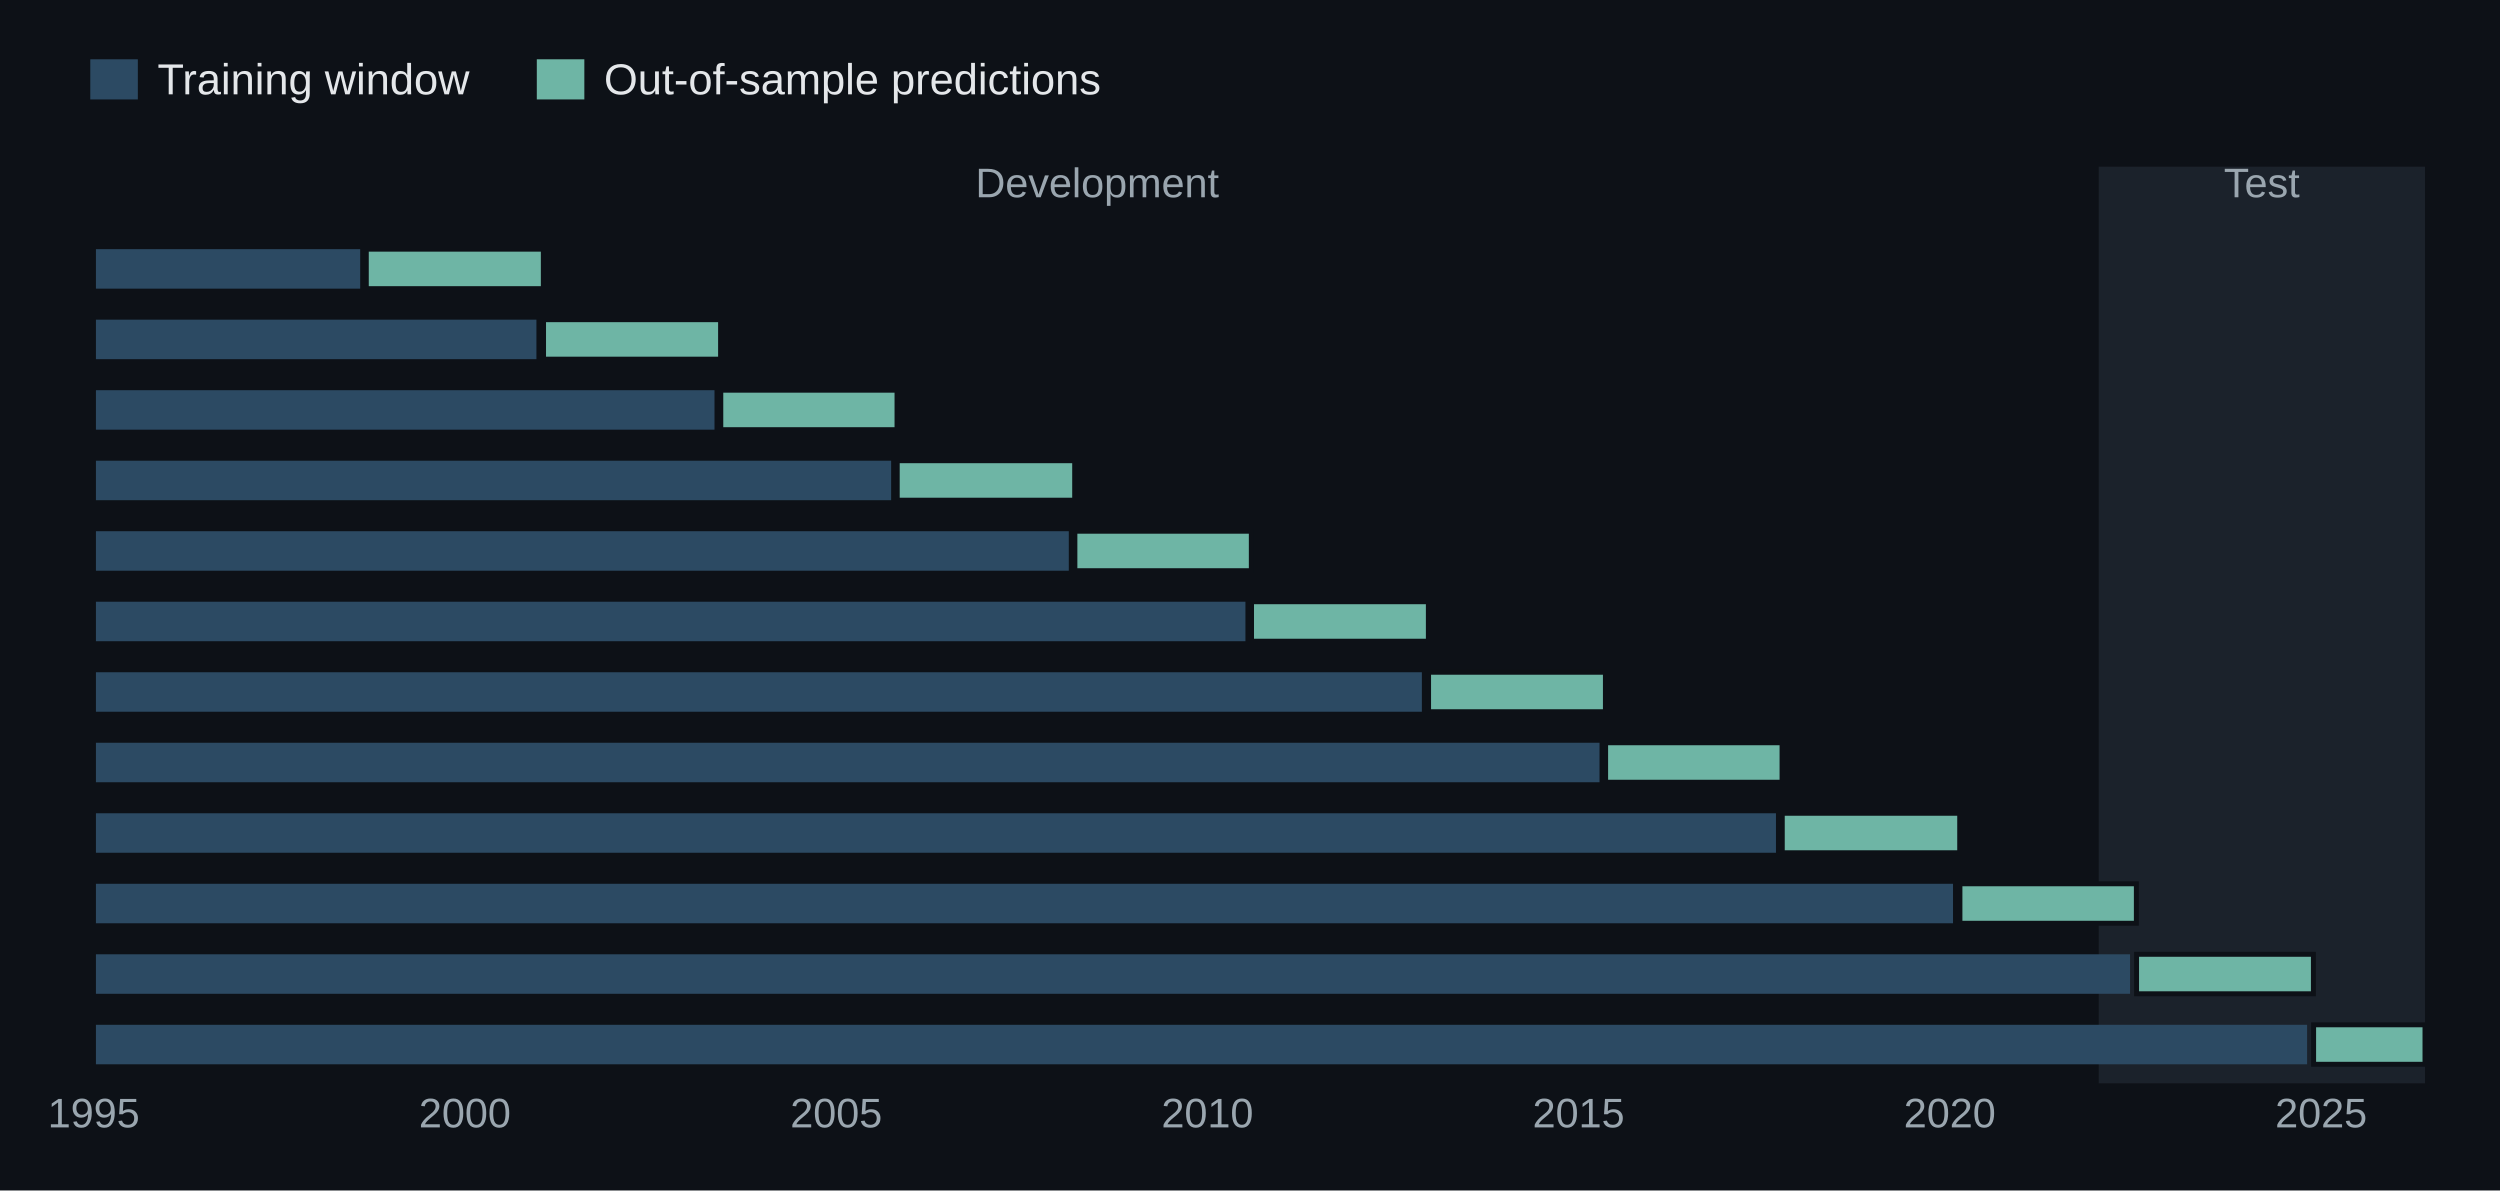
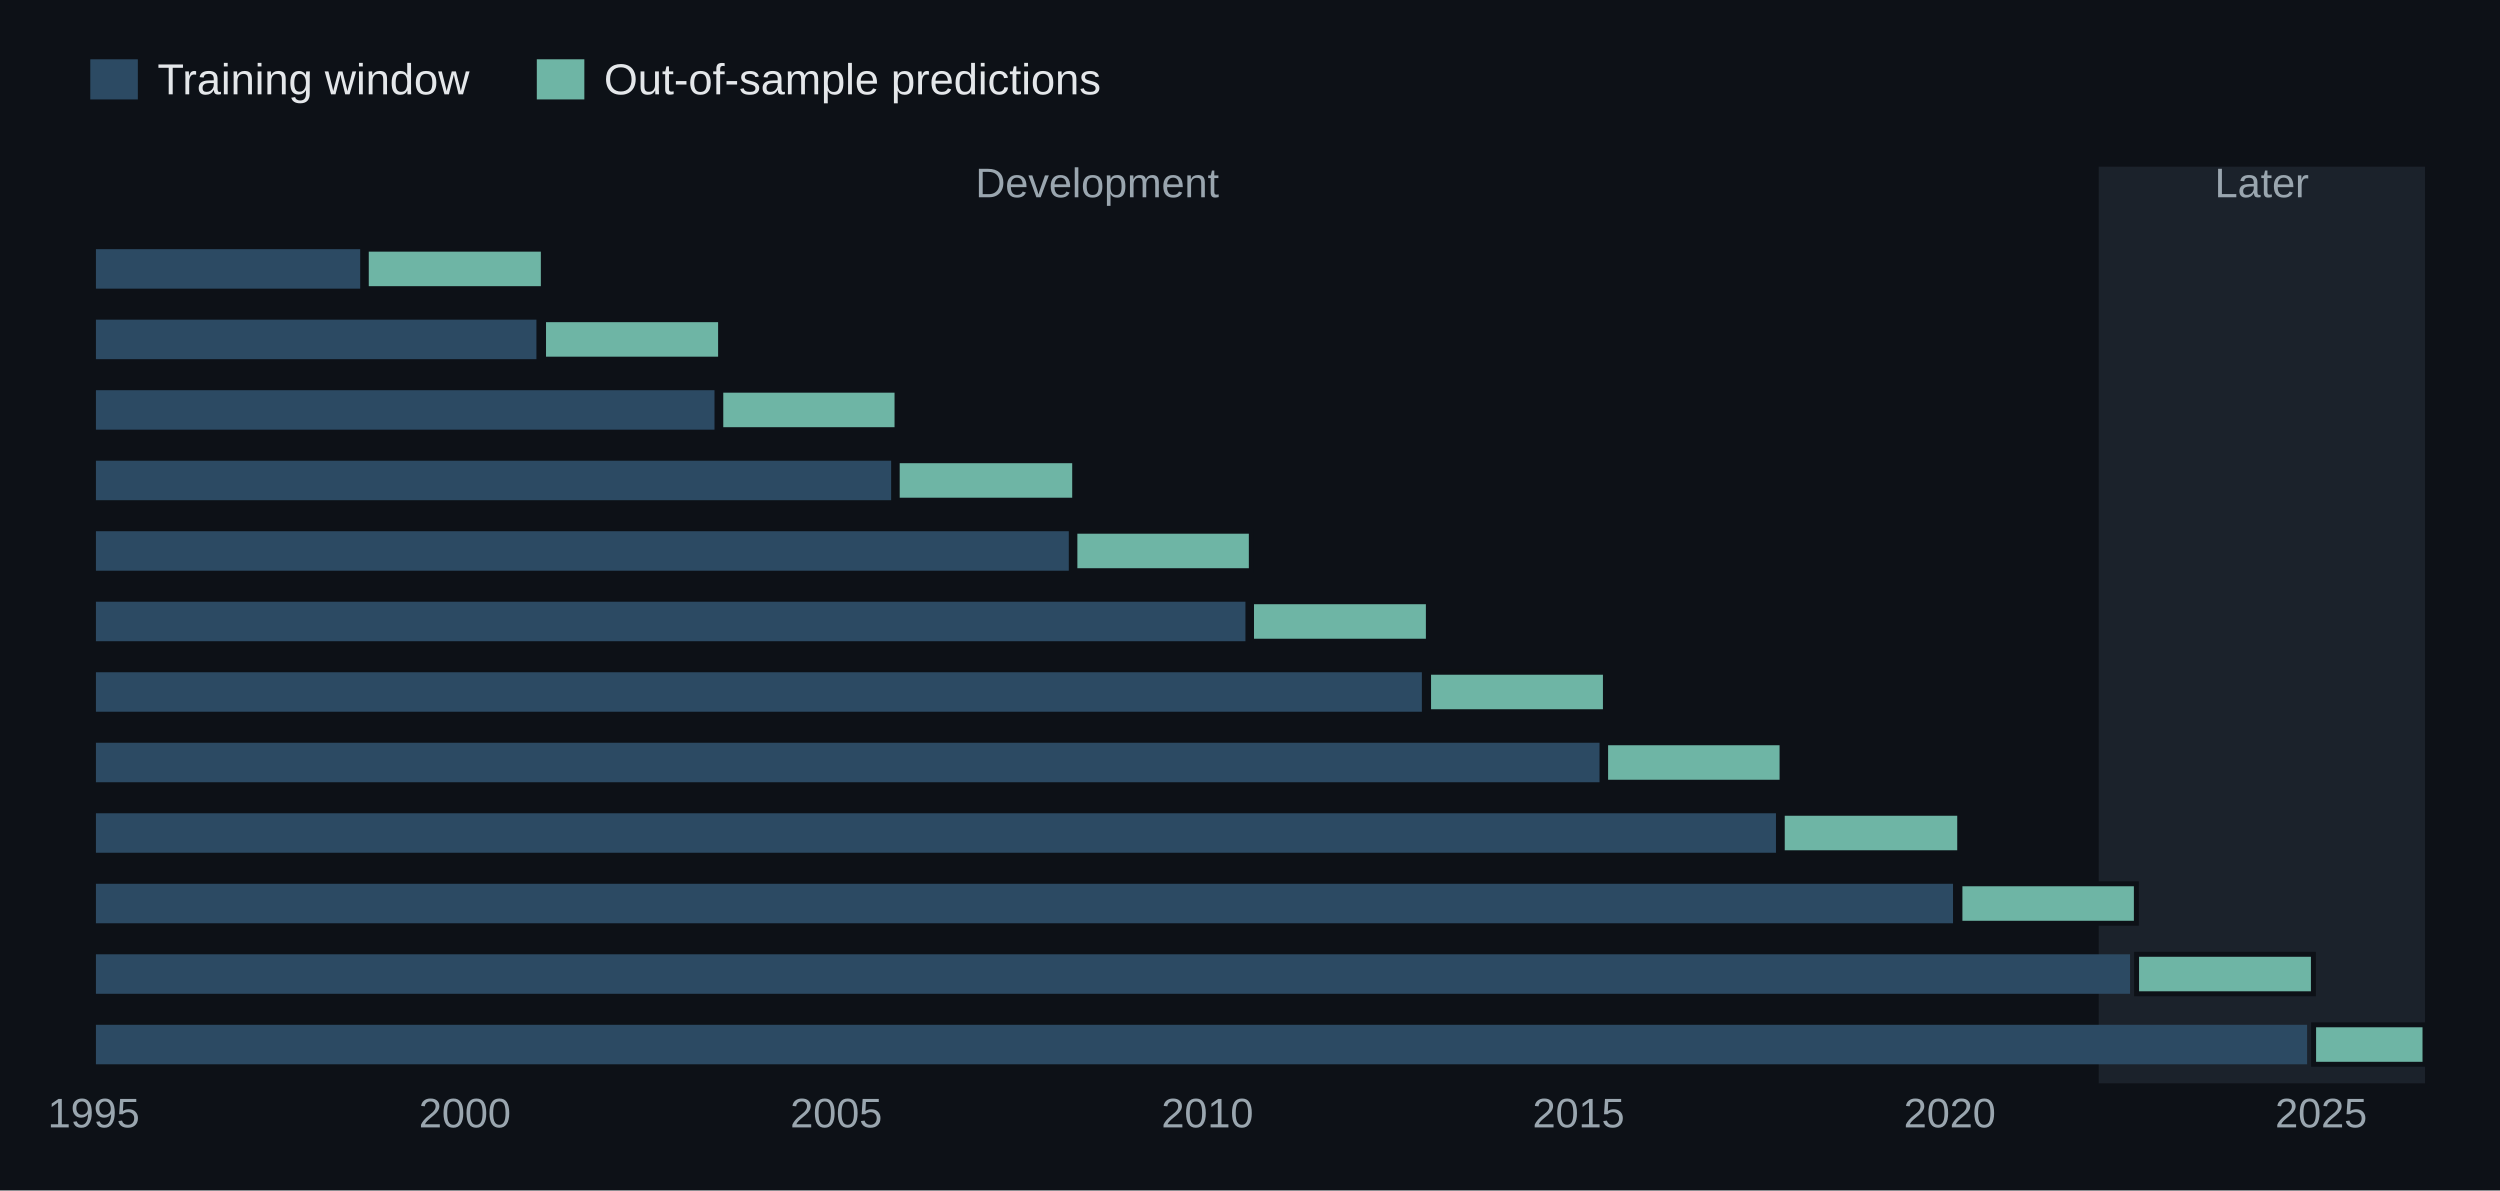
<svg xmlns="http://www.w3.org/2000/svg" width="604.8pt" height="288pt" viewBox="0 0 604.8 288" version="1.1">
  <defs>
    <style type="text/css">*{stroke-linejoin: round; stroke-linecap: butt}</style>
  </defs>
  <g id="figure_1">
    <g id="patch_1">
      <path d="M 0 288 L 604.8 288 L 604.8 0 L 0 0 z " style="fill: #0d1117" />
    </g>
    <g id="axes_1">
      <g id="patch_2">
        <path d="M 18.144 262.08 L 586.656 262.08 L 586.656 40.32 L 18.144 40.32 z " style="fill: #0d1117" />
      </g>
      <g id="patch_3">
        <path d="M 507.73 262.08 L 586.656 262.08 L 586.656 40.32 L 507.73 40.32 z " clip-path="url(#pf545b82daa)" style="fill: #1b222b" />
      </g>
      <g id="matplotlib.axis_1">
        <g id="xtick_1">
          <g id="line2d_1" />
          <g id="text_1">
            <text style="font-size: 10px; font-family: 'Arial', 'DejaVu Sans', sans-serif; text-anchor: middle; fill: #9aa6af" x="22.668" y="272.738" transform="rotate(-0 22.6681 272.7378)">1995</text>
          </g>
        </g>
        <g id="xtick_2">
          <g id="line2d_2" />
          <g id="text_2">
            <text style="font-size: 10px; font-family: 'Arial', 'DejaVu Sans', sans-serif; text-anchor: middle; fill: #9aa6af" x="112.462" y="272.738" transform="rotate(-0 112.4616 272.7378)">2000</text>
          </g>
        </g>
        <g id="xtick_3">
          <g id="line2d_3" />
          <g id="text_3">
            <text style="font-size: 10px; font-family: 'Arial', 'DejaVu Sans', sans-serif; text-anchor: middle; fill: #9aa6af" x="202.304" y="272.738" transform="rotate(-0 202.3043 272.7378)">2005</text>
          </g>
        </g>
        <g id="xtick_4">
          <g id="line2d_4" />
          <g id="text_4">
            <text style="font-size: 10px; font-family: 'Arial', 'DejaVu Sans', sans-serif; text-anchor: middle; fill: #9aa6af" x="292.098" y="272.738" transform="rotate(-0 292.0978 272.7378)">2010</text>
          </g>
        </g>
        <g id="xtick_5">
          <g id="line2d_5" />
          <g id="text_5">
            <text style="font-size: 10px; font-family: 'Arial', 'DejaVu Sans', sans-serif; text-anchor: middle; fill: #9aa6af" x="381.891" y="272.738" transform="rotate(-0 381.8914 272.7378)">2015</text>
          </g>
        </g>
        <g id="xtick_6">
          <g id="line2d_6" />
          <g id="text_6">
            <text style="font-size: 10px; font-family: 'Arial', 'DejaVu Sans', sans-serif; text-anchor: middle; fill: #9aa6af" x="471.685" y="272.738" transform="rotate(-0 471.6849 272.7378)">2020</text>
          </g>
        </g>
        <g id="xtick_7">
          <g id="line2d_7" />
          <g id="text_7">
            <text style="font-size: 10px; font-family: 'Arial', 'DejaVu Sans', sans-serif; text-anchor: middle; fill: #9aa6af" x="561.528" y="272.738" transform="rotate(-0 561.5276 272.7378)">2025</text>
          </g>
        </g>
      </g>
      <g id="matplotlib.axis_2" />
      <g id="patch_4">
        <path d="M 23.209 60.278 L 87.137 60.278 L 87.137 69.831 L 23.209 69.831 z " clip-path="url(#pf545b82daa)" style="fill: #2c4a63" />
      </g>
      <g id="patch_5">
        <path d="M 88.612 60.278 L 131.443 60.278 L 131.443 69.831 L 88.612 69.831 z " clip-path="url(#pf545b82daa)" style="fill: #6eb5a5; stroke: #0d1117; stroke-width: 1.2; stroke-linejoin: miter" />
      </g>
      <g id="patch_6">
        <path d="M 23.209 77.337 L 129.771 77.337 L 129.771 86.89 L 23.209 86.89 z " clip-path="url(#pf545b82daa)" style="fill: #2c4a63" />
      </g>
      <g id="patch_7">
        <path d="M 131.492 77.337 L 174.324 77.337 L 174.324 86.89 L 131.492 86.89 z " clip-path="url(#pf545b82daa)" style="fill: #6eb5a5; stroke: #0d1117; stroke-width: 1.2; stroke-linejoin: miter" />
      </g>
      <g id="patch_8">
        <path d="M 23.209 94.395 L 172.849 94.395 L 172.849 103.948 L 23.209 103.948 z " clip-path="url(#pf545b82daa)" style="fill: #2c4a63" />
      </g>
      <g id="patch_9">
        <path d="M 174.373 94.395 L 217.008 94.395 L 217.008 103.948 L 174.373 103.948 z " clip-path="url(#pf545b82daa)" style="fill: #6eb5a5; stroke: #0d1117; stroke-width: 1.2; stroke-linejoin: miter" />
      </g>
      <g id="patch_10">
        <path d="M 23.209 111.454 L 215.582 111.454 L 215.582 121.007 L 23.209 121.007 z " clip-path="url(#pf545b82daa)" style="fill: #2c4a63" />
      </g>
      <g id="patch_11">
        <path d="M 217.057 111.454 L 259.987 111.454 L 259.987 121.007 L 217.057 121.007 z " clip-path="url(#pf545b82daa)" style="fill: #6eb5a5; stroke: #0d1117; stroke-width: 1.2; stroke-linejoin: miter" />
      </g>
      <g id="patch_12">
        <path d="M 23.209 128.512 L 258.561 128.512 L 258.561 138.065 L 23.209 138.065 z " clip-path="url(#pf545b82daa)" style="fill: #2c4a63" />
      </g>
      <g id="patch_13">
        <path d="M 260.036 128.512 L 302.72 128.512 L 302.72 138.065 L 260.036 138.065 z " clip-path="url(#pf545b82daa)" style="fill: #6eb5a5; stroke: #0d1117; stroke-width: 1.2; stroke-linejoin: miter" />
      </g>
      <g id="patch_14">
        <path d="M 23.209 145.571 L 301.294 145.571 L 301.294 155.123 L 23.209 155.123 z " clip-path="url(#pf545b82daa)" style="fill: #2c4a63" />
      </g>
      <g id="patch_15">
        <path d="M 302.769 145.571 L 345.551 145.571 L 345.551 155.123 L 302.769 155.123 z " clip-path="url(#pf545b82daa)" style="fill: #6eb5a5; stroke: #0d1117; stroke-width: 1.2; stroke-linejoin: miter" />
      </g>
      <g id="patch_16">
        <path d="M 23.209 162.629 L 343.977 162.629 L 343.977 172.182 L 23.209 172.182 z " clip-path="url(#pf545b82daa)" style="fill: #2c4a63" />
      </g>
      <g id="patch_17">
        <path d="M 345.6 162.629 L 388.382 162.629 L 388.382 172.182 L 345.6 172.182 z " clip-path="url(#pf545b82daa)" style="fill: #6eb5a5; stroke: #0d1117; stroke-width: 1.2; stroke-linejoin: miter" />
      </g>
      <g id="patch_18">
        <path d="M 23.209 179.688 L 386.956 179.688 L 386.956 189.24 L 23.209 189.24 z " clip-path="url(#pf545b82daa)" style="fill: #2c4a63" />
      </g>
      <g id="patch_19">
        <path d="M 388.432 179.688 L 431.116 179.688 L 431.116 189.24 L 388.432 189.24 z " clip-path="url(#pf545b82daa)" style="fill: #6eb5a5; stroke: #0d1117; stroke-width: 1.2; stroke-linejoin: miter" />
      </g>
      <g id="patch_20">
        <path d="M 23.209 196.746 L 429.64 196.746 L 429.64 206.299 L 23.209 206.299 z " clip-path="url(#pf545b82daa)" style="fill: #2c4a63" />
      </g>
      <g id="patch_21">
        <path d="M 431.165 196.746 L 474.094 196.746 L 474.094 206.299 L 431.165 206.299 z " clip-path="url(#pf545b82daa)" style="fill: #6eb5a5; stroke: #0d1117; stroke-width: 1.2; stroke-linejoin: miter" />
      </g>
      <g id="patch_22">
        <path d="M 23.209 213.805 L 472.472 213.805 L 472.472 223.357 L 23.209 223.357 z " clip-path="url(#pf545b82daa)" style="fill: #2c4a63" />
      </g>
      <g id="patch_23">
        <path d="M 474.144 213.805 L 516.828 213.805 L 516.828 223.357 L 474.144 223.357 z " clip-path="url(#pf545b82daa)" style="fill: #6eb5a5; stroke: #0d1117; stroke-width: 1.2; stroke-linejoin: miter" />
      </g>
      <g id="patch_24">
        <path d="M 23.209 230.863 L 515.303 230.863 L 515.303 240.416 L 23.209 240.416 z " clip-path="url(#pf545b82daa)" style="fill: #2c4a63" />
      </g>
      <g id="patch_25">
        <path d="M 516.877 230.863 L 559.659 230.863 L 559.659 240.416 L 516.877 240.416 z " clip-path="url(#pf545b82daa)" style="fill: #6eb5a5; stroke: #0d1117; stroke-width: 1.2; stroke-linejoin: miter" />
      </g>
      <g id="patch_26">
        <path d="M 23.209 247.921 L 558.135 247.921 L 558.135 257.474 L 23.209 257.474 z " clip-path="url(#pf545b82daa)" style="fill: #2c4a63" />
      </g>
      <g id="patch_27">
        <path d="M 559.708 247.921 L 586.656 247.921 L 586.656 257.474 L 559.708 257.474 z " clip-path="url(#pf545b82daa)" style="fill: #6eb5a5; stroke: #0d1117; stroke-width: 1.2; stroke-linejoin: miter" />
      </g>
      <g id="text_8">
        <text style="font-size: 10px; font-family: 'Arial', 'DejaVu Sans', sans-serif; text-anchor: middle; fill: #9aa6af" x="265.445" y="47.715" transform="rotate(-0 265.445 47.71465)">Development</text>
      </g>
      <g id="text_9">
-         <text style="font-size: 10px; font-family: 'Arial', 'DejaVu Sans', sans-serif; text-anchor: middle; fill: #9aa6af" x="547.168" y="47.715" transform="rotate(-0 547.1685 47.71465)">Test</text>
+         <text style="font-size: 10px; font-family: 'Arial', 'DejaVu Sans', sans-serif; text-anchor: middle; fill: #9aa6af" x="547.168" y="47.715" transform="rotate(-0 547.1685 47.71465)">Later</text>
      </g>
      <g id="legend_1">
        <g id="patch_28">
          <path d="M 22.344 23.557 L 32.844 23.557 L 32.844 14.842 L 22.344 14.842 z " style="fill: #2c4a63; stroke: #2c4a63; stroke-linejoin: miter" />
        </g>
        <g id="text_10">
          <text style="font-size: 10.5px; font-family: 'Arial', 'DejaVu Sans', sans-serif; text-anchor: start; fill: #e4e7ea" x="38.094" y="22.822" transform="rotate(-0 38.094 22.82208)">Training window</text>
        </g>
        <g id="patch_29">
          <path d="M 130.364 23.557 L 140.864 23.557 L 140.864 14.842 L 130.364 14.842 z " style="fill: #6eb5a5; stroke: #6eb5a5; stroke-linejoin: miter" />
        </g>
        <g id="text_11">
          <text style="font-size: 10.5px; font-family: 'Arial', 'DejaVu Sans', sans-serif; text-anchor: start; fill: #e4e7ea" x="146.114" y="22.822" transform="rotate(-0 146.1144 22.82208)">Out-of-sample predictions</text>
        </g>
      </g>
    </g>
  </g>
  <defs>
    <clipPath id="pf545b82daa">
      <rect x="18.144" y="40.32" width="568.512" height="221.76" />
    </clipPath>
  </defs>
</svg>
